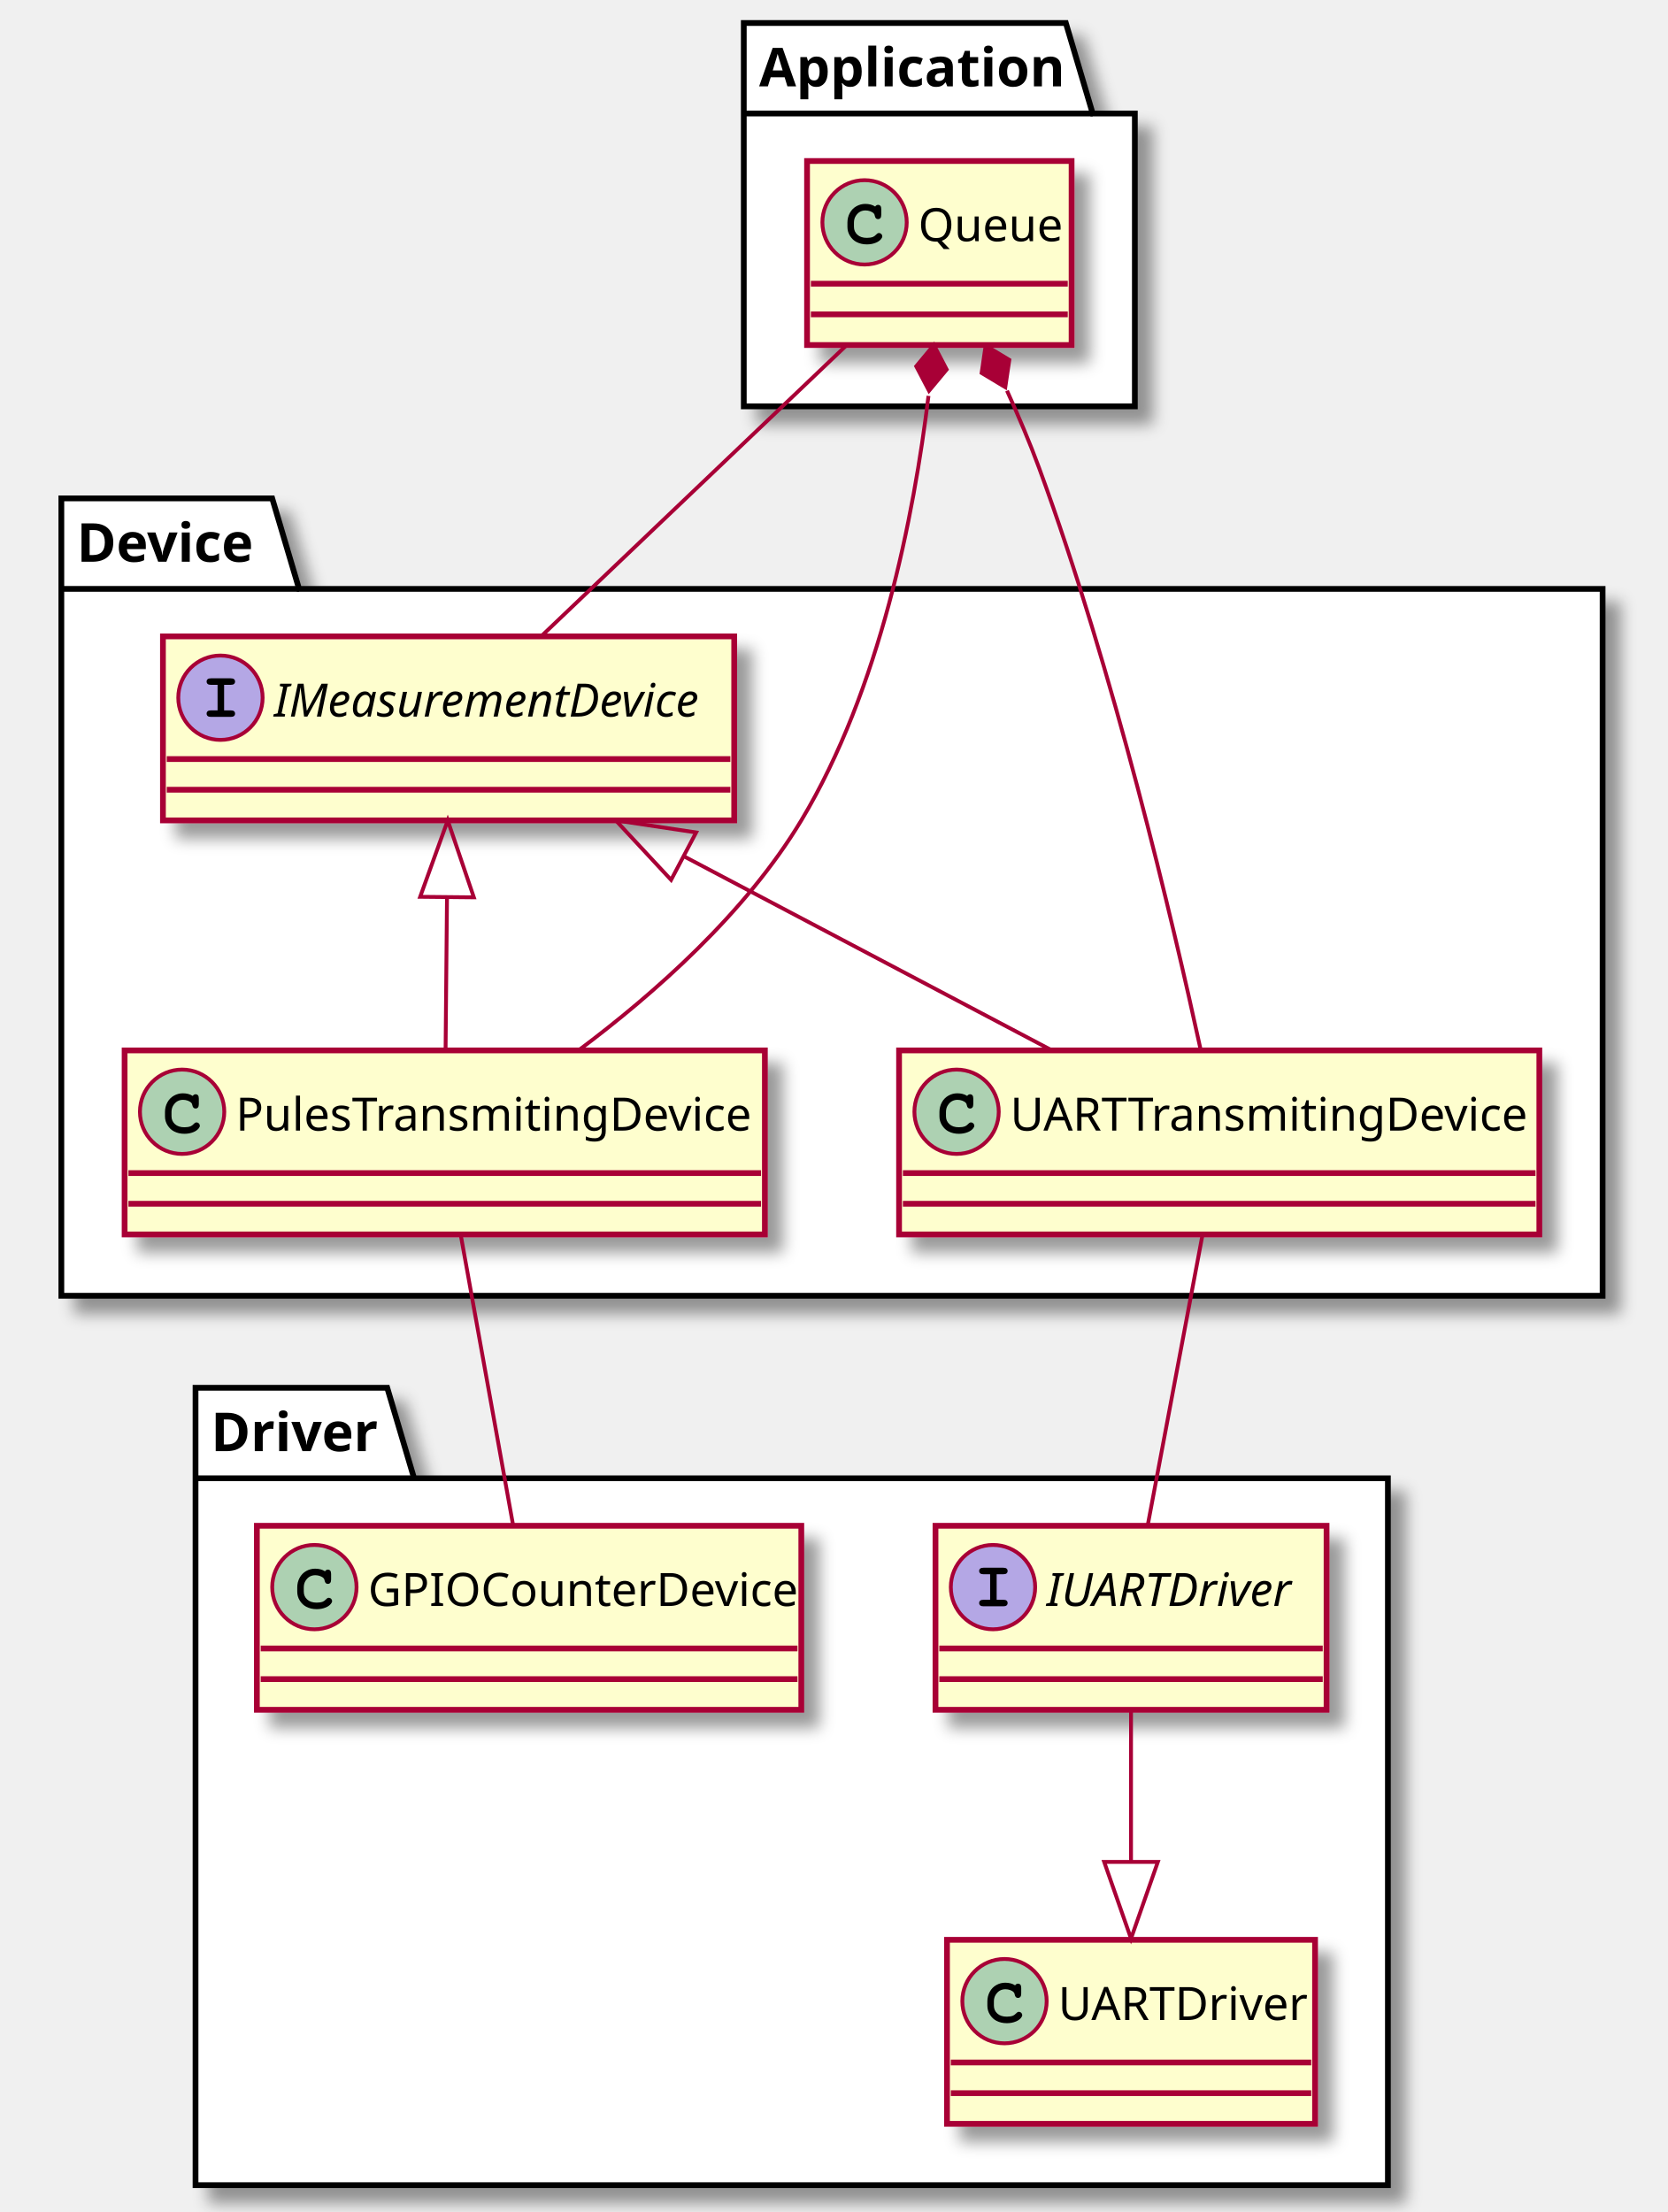
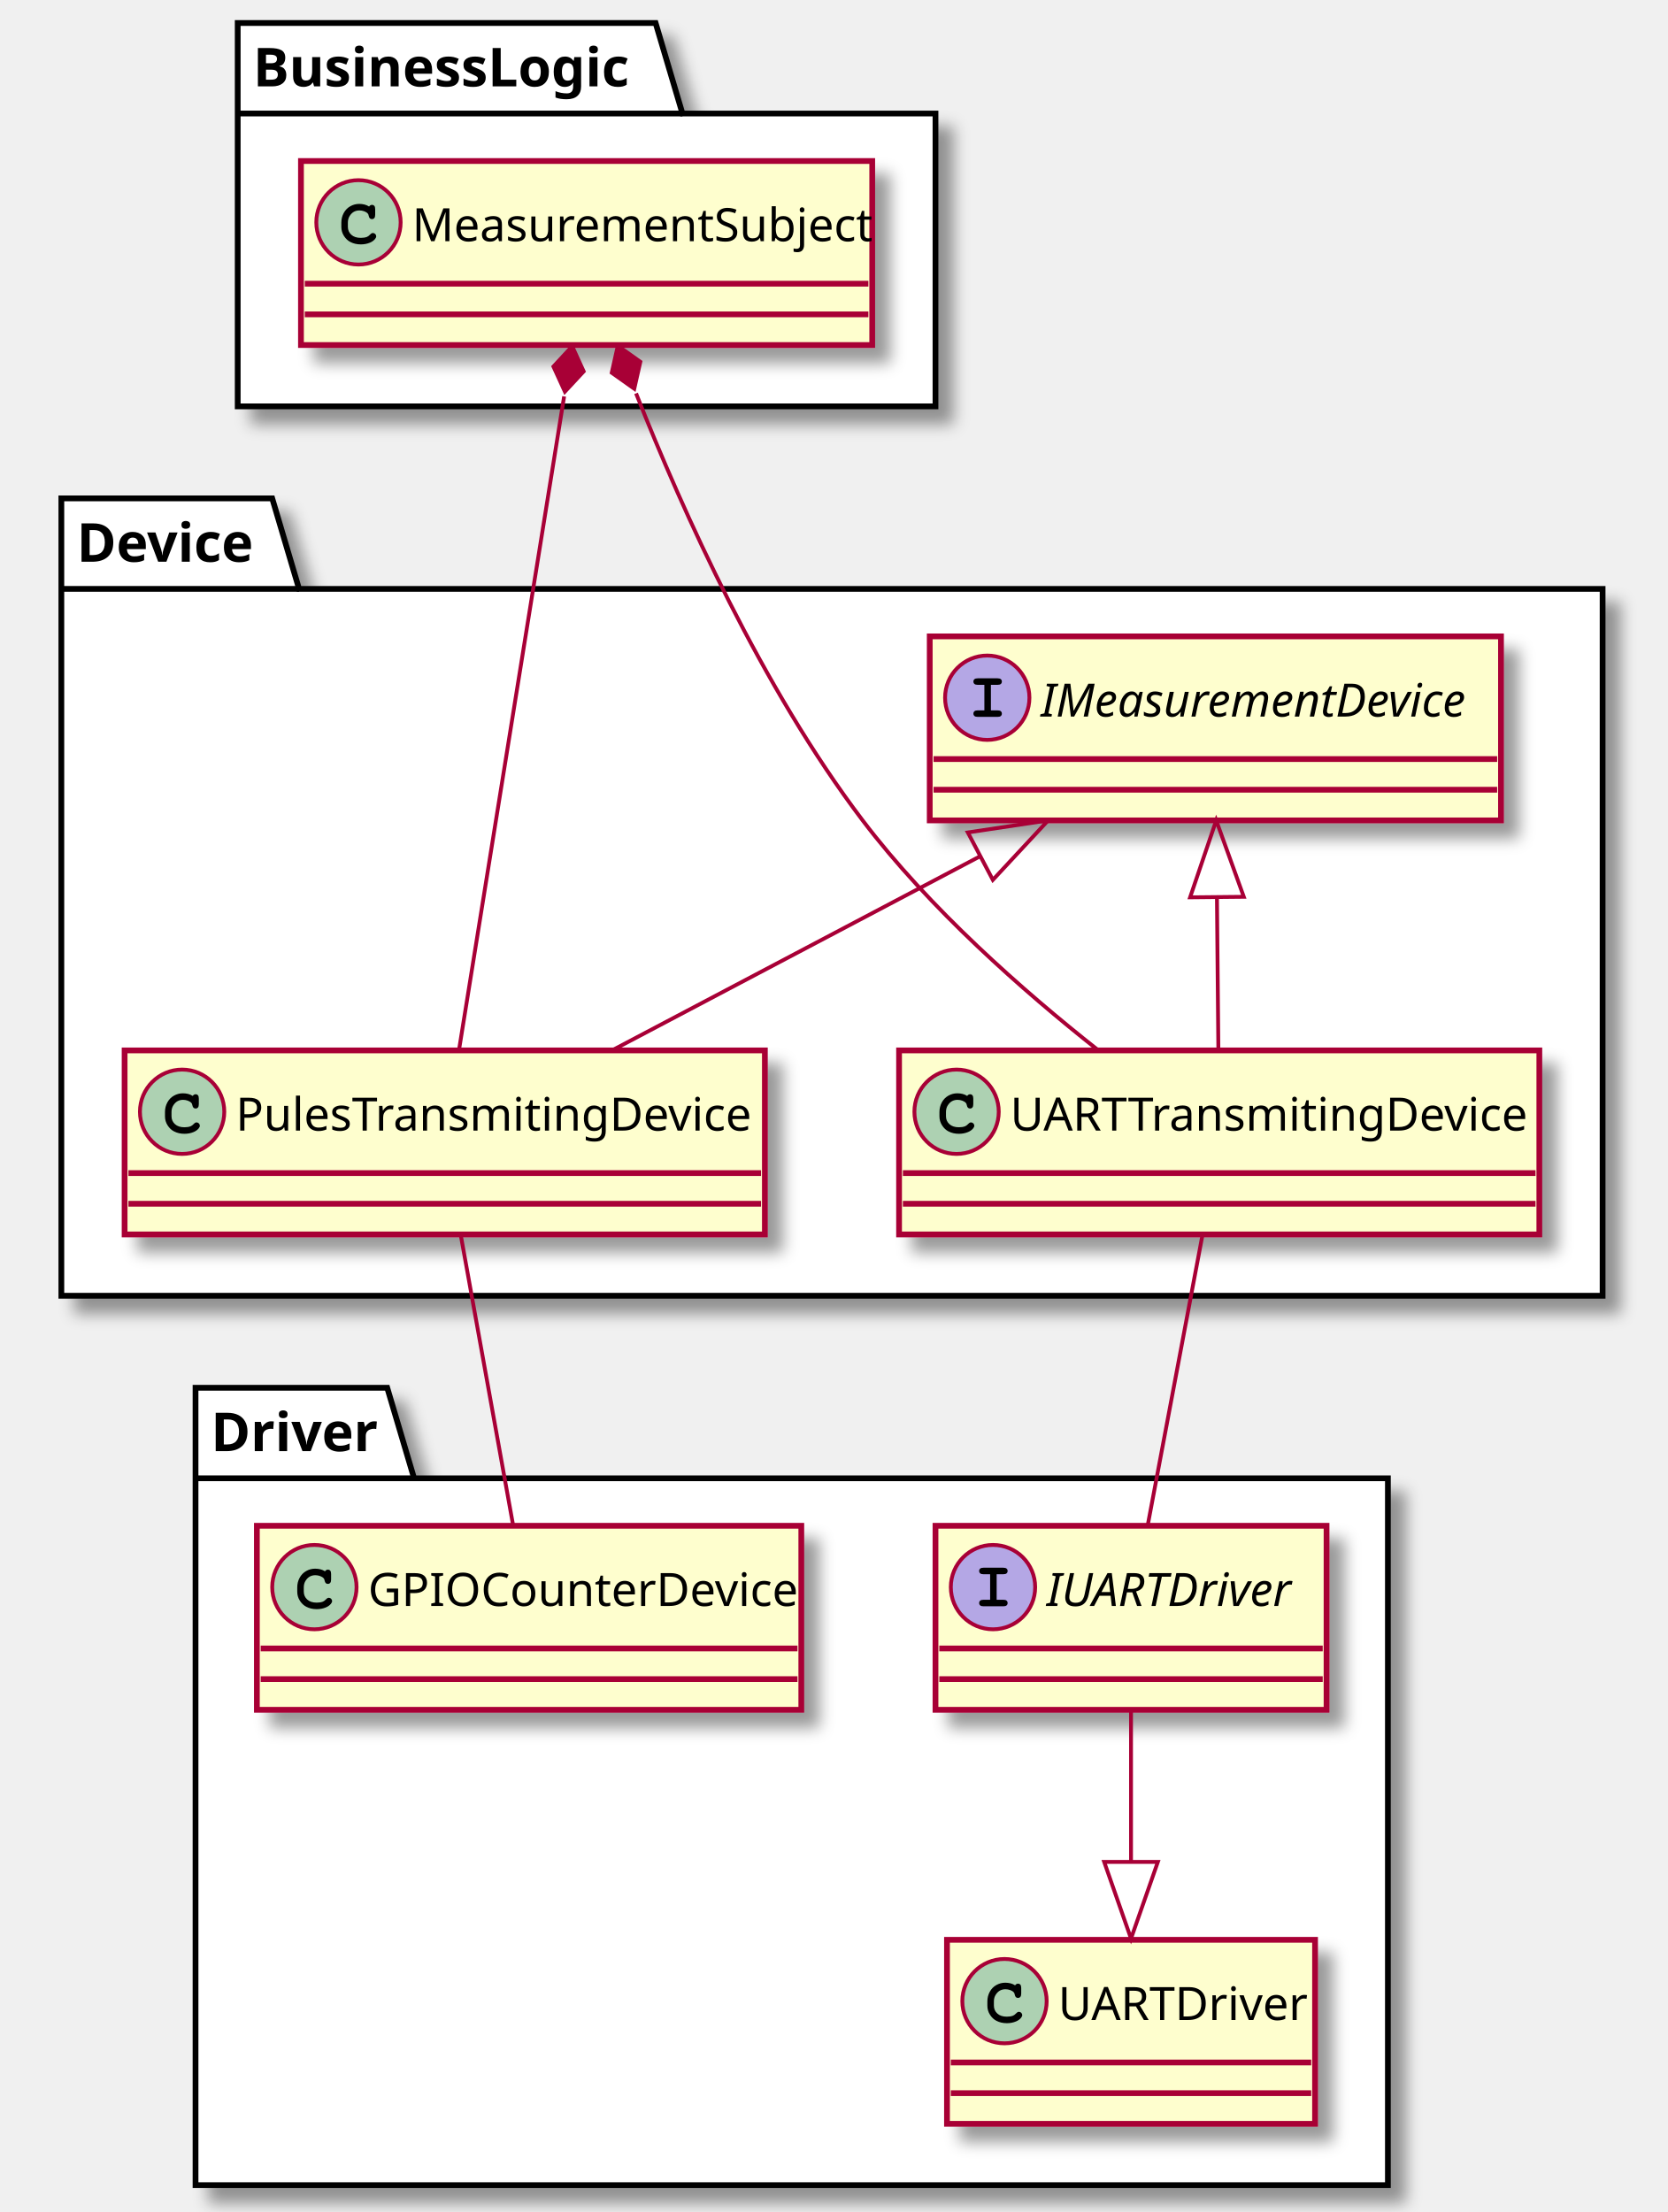
<svg xmlns="http://www.w3.org/2000/svg" contentScriptType="application/ecmascript" contentStyleType="text/css" height="577px" preserveAspectRatio="none" style="width:435px;height:577px;background:#FFFFFF;" version="1.1" viewBox="0 0 435 577" width="435px" zoomAndPan="magnify">
  <defs>
-     <filter height="300%" id="f18taxscfw7y3a" width="300%" x="-1" y="-1">
+     <filter height="300%" id="f1uhtff72uz1lz" width="300%" x="-1" y="-1">
      <feGaussianBlur result="blurOut" stdDeviation="2.0" />
      <feColorMatrix in="blurOut" result="blurOut2" type="matrix" values="0 0 0 0 0 0 0 0 0 0 0 0 0 0 0 0 0 0 .4 0" />
      <feOffset dx="4.0" dy="4.0" in="blurOut2" result="blurOut3" />
      <feBlend in="SourceGraphic" in2="blurOut3" mode="normal" />
    </filter>
  </defs>
  <g>
-     <polygon fill="#FFFFFF" filter="url(#f18taxscfw7y3a)" points="194,6,278,6,285,29.609,296,29.609,296,106,194,106,194,6" style="stroke:#000000;stroke-width:1.5;" />
-     <line style="stroke:#000000;stroke-width:1.5;" x1="194" x2="285" y1="29.609" y2="29.609" />
-     <text fill="#000000" font-family="sans-serif" font-size="14" font-weight="bold" lengthAdjust="spacing" textLength="78" x="198" y="22.533">Application</text>
-     <polygon fill="#FFFFFF" filter="url(#f18taxscfw7y3a)" points="16,130,71,130,78,153.609,418,153.609,418,338,16,338,16,130" style="stroke:#000000;stroke-width:1.5;" />
+     <polygon fill="#FFFFFF" filter="url(#f1uhtff72uz1lz)" points="62,6,171,6,178,29.609,244,29.609,244,106,62,106,62,6" style="stroke:#000000;stroke-width:1.5;" />
+     <line style="stroke:#000000;stroke-width:1.5;" x1="62" x2="178" y1="29.609" y2="29.609" />
+     <text fill="#000000" font-family="sans-serif" font-size="14" font-weight="bold" lengthAdjust="spacing" textLength="103" x="66" y="22.533">BusinessLogic</text>
+     <polygon fill="#FFFFFF" filter="url(#f1uhtff72uz1lz)" points="16,130,71,130,78,153.609,418,153.609,418,338,16,338,16,130" style="stroke:#000000;stroke-width:1.5;" />
    <line style="stroke:#000000;stroke-width:1.5;" x1="16" x2="78" y1="153.609" y2="153.609" />
    <text fill="#000000" font-family="sans-serif" font-size="14" font-weight="bold" lengthAdjust="spacing" textLength="49" x="20" y="146.533">Device</text>
-     <polygon fill="#FFFFFF" filter="url(#f18taxscfw7y3a)" points="51,362,101,362,108,385.609,362,385.609,362,570,51,570,51,362" style="stroke:#000000;stroke-width:1.5;" />
+     <polygon fill="#FFFFFF" filter="url(#f1uhtff72uz1lz)" points="51,362,101,362,108,385.609,362,385.609,362,570,51,570,51,362" style="stroke:#000000;stroke-width:1.5;" />
    <line style="stroke:#000000;stroke-width:1.5;" x1="51" x2="108" y1="385.609" y2="385.609" />
    <text fill="#000000" font-family="sans-serif" font-size="14" font-weight="bold" lengthAdjust="spacing" textLength="44" x="55" y="378.533">Driver</text>
-     <rect codeLine="3" fill="#FEFECE" filter="url(#f18taxscfw7y3a)" height="48" id="Queue" style="stroke:#A80036;stroke-width:1.5;" width="69" x="210.5" y="42" />
-     <ellipse cx="225.5" cy="58" fill="#ADD1B2" rx="11" ry="11" style="stroke:#A80036;stroke-width:1.0;" />
-     <path d="M228.266,53.875 Q228.422,53.656 228.609,53.547 Q228.797,53.438 229.016,53.438 Q229.391,53.438 229.625,53.695 Q229.859,53.953 229.859,54.562 L229.859,56.016 Q229.859,56.625 229.625,56.891 Q229.391,57.156 229.016,57.156 Q228.672,57.156 228.469,56.953 Q228.266,56.766 228.156,56.25 Q228.109,55.891 227.922,55.703 Q227.594,55.328 226.984,55.109 Q226.375,54.891 225.75,54.891 Q224.984,54.891 224.352,55.219 Q223.719,55.547 223.227,56.297 Q222.734,57.047 222.734,58.078 L222.734,59.172 Q222.734,60.406 223.625,61.227 Q224.516,62.047 226.109,62.047 Q227.047,62.047 227.703,61.797 Q228.094,61.641 228.516,61.203 Q228.781,60.938 228.93,60.859 Q229.078,60.781 229.281,60.781 Q229.609,60.781 229.867,61.039 Q230.125,61.297 230.125,61.641 Q230.125,61.984 229.781,62.391 Q229.281,62.969 228.484,63.297 Q227.406,63.75 226.109,63.75 Q224.594,63.75 223.391,63.125 Q222.406,62.625 221.719,61.555 Q221.031,60.484 221.031,59.203 L221.031,58.047 Q221.031,56.719 221.648,55.57 Q222.266,54.422 223.359,53.805 Q224.453,53.188 225.688,53.188 Q226.422,53.188 227.07,53.352 Q227.719,53.516 228.266,53.875 Z " fill="#000000" />
-     <text fill="#000000" font-family="sans-serif" font-size="12" lengthAdjust="spacing" textLength="37" x="239.5" y="62.91">Queue</text>
-     <line style="stroke:#A80036;stroke-width:1.5;" x1="211.5" x2="278.5" y1="74" y2="74" />
-     <line style="stroke:#A80036;stroke-width:1.5;" x1="211.5" x2="278.5" y1="82" y2="82" />
-     <rect codeLine="8" fill="#FEFECE" filter="url(#f18taxscfw7y3a)" height="48" id="IMeasurementDevice" style="stroke:#A80036;stroke-width:1.5;" width="149" x="42.5" y="166" />
-     <ellipse cx="57.5" cy="182" fill="#B4A7E5" rx="11" ry="11" style="stroke:#A80036;stroke-width:1.0;" />
-     <path d="M58.453,178.641 L58.453,185.297 L60.172,185.297 Q60.781,185.297 61.047,185.531 Q61.312,185.766 61.312,186.156 Q61.312,186.531 61.047,186.766 Q60.781,187 60.172,187 L55.031,187 Q54.422,187 54.156,186.766 Q53.891,186.531 53.891,186.141 Q53.891,185.766 54.156,185.531 Q54.422,185.297 55.031,185.297 L56.75,185.297 L56.75,178.641 L55.031,178.641 Q54.422,178.641 54.156,178.406 Q53.891,178.172 53.891,177.781 Q53.891,177.406 54.156,177.172 Q54.422,176.938 55.031,176.938 L60.172,176.938 Q60.781,176.938 61.047,177.172 Q61.312,177.406 61.312,177.781 Q61.312,178.172 61.047,178.406 Q60.781,178.641 60.172,178.641 L58.453,178.641 Z " fill="#000000" />
-     <text fill="#000000" font-family="sans-serif" font-size="12" font-style="italic" lengthAdjust="spacing" textLength="117" x="71.5" y="186.91">IMeasurementDevice</text>
-     <line style="stroke:#A80036;stroke-width:1.5;" x1="43.5" x2="190.5" y1="198" y2="198" />
-     <line style="stroke:#A80036;stroke-width:1.5;" x1="43.5" x2="190.5" y1="206" y2="206" />
-     <rect codeLine="12" fill="#FEFECE" filter="url(#f18taxscfw7y3a)" height="48" id="PulesTransmitingDevice" style="stroke:#A80036;stroke-width:1.5;" width="167" x="32.5" y="274" />
+     <rect codeLine="3" fill="#FEFECE" filter="url(#f1uhtff72uz1lz)" height="48" id="MeasurementSubject" style="stroke:#A80036;stroke-width:1.5;" width="149" x="78.5" y="42" />
+     <ellipse cx="93.5" cy="58" fill="#ADD1B2" rx="11" ry="11" style="stroke:#A80036;stroke-width:1.0;" />
+     <path d="M96.266,53.875 Q96.422,53.656 96.609,53.547 Q96.797,53.438 97.016,53.438 Q97.391,53.438 97.625,53.695 Q97.859,53.953 97.859,54.562 L97.859,56.016 Q97.859,56.625 97.625,56.891 Q97.391,57.156 97.016,57.156 Q96.672,57.156 96.469,56.953 Q96.266,56.766 96.156,56.25 Q96.109,55.891 95.922,55.703 Q95.594,55.328 94.984,55.109 Q94.375,54.891 93.75,54.891 Q92.984,54.891 92.352,55.219 Q91.719,55.547 91.227,56.297 Q90.734,57.047 90.734,58.078 L90.734,59.172 Q90.734,60.406 91.625,61.227 Q92.516,62.047 94.109,62.047 Q95.047,62.047 95.703,61.797 Q96.094,61.641 96.516,61.203 Q96.781,60.938 96.93,60.859 Q97.078,60.781 97.281,60.781 Q97.609,60.781 97.867,61.039 Q98.125,61.297 98.125,61.641 Q98.125,61.984 97.781,62.391 Q97.281,62.969 96.484,63.297 Q95.406,63.75 94.109,63.75 Q92.594,63.75 91.391,63.125 Q90.406,62.625 89.719,61.555 Q89.031,60.484 89.031,59.203 L89.031,58.047 Q89.031,56.719 89.648,55.57 Q90.266,54.422 91.359,53.805 Q92.453,53.188 93.688,53.188 Q94.422,53.188 95.07,53.352 Q95.719,53.516 96.266,53.875 Z " fill="#000000" />
+     <text fill="#000000" font-family="sans-serif" font-size="12" lengthAdjust="spacing" textLength="117" x="107.5" y="62.91">MeasurementSubject</text>
+     <line style="stroke:#A80036;stroke-width:1.5;" x1="79.5" x2="226.5" y1="74" y2="74" />
+     <line style="stroke:#A80036;stroke-width:1.5;" x1="79.5" x2="226.5" y1="82" y2="82" />
+     <rect codeLine="8" fill="#FEFECE" filter="url(#f1uhtff72uz1lz)" height="48" id="IMeasurementDevice" style="stroke:#A80036;stroke-width:1.5;" width="149" x="242.5" y="166" />
+     <ellipse cx="257.5" cy="182" fill="#B4A7E5" rx="11" ry="11" style="stroke:#A80036;stroke-width:1.0;" />
+     <path d="M258.453,178.641 L258.453,185.297 L260.172,185.297 Q260.781,185.297 261.047,185.531 Q261.312,185.766 261.312,186.156 Q261.312,186.531 261.047,186.766 Q260.781,187 260.172,187 L255.031,187 Q254.422,187 254.156,186.766 Q253.891,186.531 253.891,186.141 Q253.891,185.766 254.156,185.531 Q254.422,185.297 255.031,185.297 L256.75,185.297 L256.75,178.641 L255.031,178.641 Q254.422,178.641 254.156,178.406 Q253.891,178.172 253.891,177.781 Q253.891,177.406 254.156,177.172 Q254.422,176.938 255.031,176.938 L260.172,176.938 Q260.781,176.938 261.047,177.172 Q261.312,177.406 261.312,177.781 Q261.312,178.172 261.047,178.406 Q260.781,178.641 260.172,178.641 L258.453,178.641 Z " fill="#000000" />
+     <text fill="#000000" font-family="sans-serif" font-size="12" font-style="italic" lengthAdjust="spacing" textLength="117" x="271.5" y="186.91">IMeasurementDevice</text>
+     <line style="stroke:#A80036;stroke-width:1.5;" x1="243.5" x2="390.5" y1="198" y2="198" />
+     <line style="stroke:#A80036;stroke-width:1.5;" x1="243.5" x2="390.5" y1="206" y2="206" />
+     <rect codeLine="12" fill="#FEFECE" filter="url(#f1uhtff72uz1lz)" height="48" id="PulesTransmitingDevice" style="stroke:#A80036;stroke-width:1.5;" width="167" x="32.5" y="274" />
    <ellipse cx="47.5" cy="290" fill="#ADD1B2" rx="11" ry="11" style="stroke:#A80036;stroke-width:1.0;" />
    <path d="M50.266,285.875 Q50.422,285.656 50.609,285.547 Q50.797,285.438 51.016,285.438 Q51.391,285.438 51.625,285.695 Q51.859,285.953 51.859,286.562 L51.859,288.016 Q51.859,288.625 51.625,288.891 Q51.391,289.156 51.016,289.156 Q50.672,289.156 50.469,288.953 Q50.266,288.766 50.156,288.25 Q50.109,287.891 49.922,287.703 Q49.594,287.328 48.984,287.109 Q48.375,286.891 47.75,286.891 Q46.984,286.891 46.352,287.219 Q45.719,287.547 45.227,288.297 Q44.734,289.047 44.734,290.078 L44.734,291.172 Q44.734,292.406 45.625,293.227 Q46.516,294.047 48.109,294.047 Q49.047,294.047 49.703,293.797 Q50.094,293.641 50.516,293.203 Q50.781,292.938 50.93,292.859 Q51.078,292.781 51.281,292.781 Q51.609,292.781 51.867,293.039 Q52.125,293.297 52.125,293.641 Q52.125,293.984 51.781,294.391 Q51.281,294.969 50.484,295.297 Q49.406,295.75 48.109,295.75 Q46.594,295.75 45.391,295.125 Q44.406,294.625 43.719,293.555 Q43.031,292.484 43.031,291.203 L43.031,290.047 Q43.031,288.719 43.648,287.57 Q44.266,286.422 45.359,285.805 Q46.453,285.188 47.688,285.188 Q48.422,285.188 49.07,285.352 Q49.719,285.516 50.266,285.875 Z " fill="#000000" />
    <text fill="#000000" font-family="sans-serif" font-size="12" lengthAdjust="spacing" textLength="135" x="61.5" y="294.91">PulesTransmitingDevice</text>
    <line style="stroke:#A80036;stroke-width:1.5;" x1="33.5" x2="198.5" y1="306" y2="306" />
    <line style="stroke:#A80036;stroke-width:1.5;" x1="33.5" x2="198.5" y1="314" y2="314" />
-     <rect codeLine="15" fill="#FEFECE" filter="url(#f18taxscfw7y3a)" height="48" id="UARTTransmitingDevice" style="stroke:#A80036;stroke-width:1.5;" width="167" x="234.5" y="274" />
+     <rect codeLine="15" fill="#FEFECE" filter="url(#f1uhtff72uz1lz)" height="48" id="UARTTransmitingDevice" style="stroke:#A80036;stroke-width:1.5;" width="167" x="234.5" y="274" />
    <ellipse cx="249.5" cy="290" fill="#ADD1B2" rx="11" ry="11" style="stroke:#A80036;stroke-width:1.0;" />
    <path d="M252.266,285.875 Q252.422,285.656 252.609,285.547 Q252.797,285.438 253.016,285.438 Q253.391,285.438 253.625,285.695 Q253.859,285.953 253.859,286.562 L253.859,288.016 Q253.859,288.625 253.625,288.891 Q253.391,289.156 253.016,289.156 Q252.672,289.156 252.469,288.953 Q252.266,288.766 252.156,288.25 Q252.109,287.891 251.922,287.703 Q251.594,287.328 250.984,287.109 Q250.375,286.891 249.75,286.891 Q248.984,286.891 248.352,287.219 Q247.719,287.547 247.227,288.297 Q246.734,289.047 246.734,290.078 L246.734,291.172 Q246.734,292.406 247.625,293.227 Q248.516,294.047 250.109,294.047 Q251.047,294.047 251.703,293.797 Q252.094,293.641 252.516,293.203 Q252.781,292.938 252.93,292.859 Q253.078,292.781 253.281,292.781 Q253.609,292.781 253.867,293.039 Q254.125,293.297 254.125,293.641 Q254.125,293.984 253.781,294.391 Q253.281,294.969 252.484,295.297 Q251.406,295.75 250.109,295.75 Q248.594,295.75 247.391,295.125 Q246.406,294.625 245.719,293.555 Q245.031,292.484 245.031,291.203 L245.031,290.047 Q245.031,288.719 245.648,287.57 Q246.266,286.422 247.359,285.805 Q248.453,285.188 249.688,285.188 Q250.422,285.188 251.07,285.352 Q251.719,285.516 252.266,285.875 Z " fill="#000000" />
    <text fill="#000000" font-family="sans-serif" font-size="12" lengthAdjust="spacing" textLength="135" x="263.5" y="294.91">UARTTransmitingDevice</text>
    <line style="stroke:#A80036;stroke-width:1.5;" x1="235.5" x2="400.5" y1="306" y2="306" />
    <line style="stroke:#A80036;stroke-width:1.5;" x1="235.5" x2="400.5" y1="314" y2="314" />
-     <rect codeLine="20" fill="#FEFECE" filter="url(#f18taxscfw7y3a)" height="48" id="GPIOCounterDevice" style="stroke:#A80036;stroke-width:1.5;" width="142" x="67" y="398" />
+     <rect codeLine="20" fill="#FEFECE" filter="url(#f1uhtff72uz1lz)" height="48" id="GPIOCounterDevice" style="stroke:#A80036;stroke-width:1.5;" width="142" x="67" y="398" />
    <ellipse cx="82" cy="414" fill="#ADD1B2" rx="11" ry="11" style="stroke:#A80036;stroke-width:1.0;" />
    <path d="M84.766,409.875 Q84.922,409.656 85.109,409.547 Q85.297,409.438 85.516,409.438 Q85.891,409.438 86.125,409.695 Q86.359,409.953 86.359,410.562 L86.359,412.016 Q86.359,412.625 86.125,412.891 Q85.891,413.156 85.516,413.156 Q85.172,413.156 84.969,412.953 Q84.766,412.766 84.656,412.25 Q84.609,411.891 84.422,411.703 Q84.094,411.328 83.484,411.109 Q82.875,410.891 82.25,410.891 Q81.484,410.891 80.852,411.219 Q80.219,411.547 79.727,412.297 Q79.234,413.047 79.234,414.078 L79.234,415.172 Q79.234,416.406 80.125,417.227 Q81.016,418.047 82.609,418.047 Q83.547,418.047 84.203,417.797 Q84.594,417.641 85.016,417.203 Q85.281,416.938 85.43,416.859 Q85.578,416.781 85.781,416.781 Q86.109,416.781 86.367,417.039 Q86.625,417.297 86.625,417.641 Q86.625,417.984 86.281,418.391 Q85.781,418.969 84.984,419.297 Q83.906,419.75 82.609,419.75 Q81.094,419.75 79.891,419.125 Q78.906,418.625 78.219,417.555 Q77.531,416.484 77.531,415.203 L77.531,414.047 Q77.531,412.719 78.148,411.57 Q78.766,410.422 79.859,409.805 Q80.953,409.188 82.188,409.188 Q82.922,409.188 83.57,409.352 Q84.219,409.516 84.766,409.875 Z " fill="#000000" />
    <text fill="#000000" font-family="sans-serif" font-size="12" lengthAdjust="spacing" textLength="110" x="96" y="418.91">GPIOCounterDevice</text>
    <line style="stroke:#A80036;stroke-width:1.5;" x1="68" x2="208" y1="430" y2="430" />
    <line style="stroke:#A80036;stroke-width:1.5;" x1="68" x2="208" y1="438" y2="438" />
-     <rect codeLine="23" fill="#FEFECE" filter="url(#f18taxscfw7y3a)" height="48" id="IUARTDriver" style="stroke:#A80036;stroke-width:1.5;" width="102" x="244" y="398" />
+     <rect codeLine="23" fill="#FEFECE" filter="url(#f1uhtff72uz1lz)" height="48" id="IUARTDriver" style="stroke:#A80036;stroke-width:1.5;" width="102" x="244" y="398" />
    <ellipse cx="259" cy="414" fill="#B4A7E5" rx="11" ry="11" style="stroke:#A80036;stroke-width:1.0;" />
    <path d="M259.953,410.641 L259.953,417.297 L261.672,417.297 Q262.281,417.297 262.547,417.531 Q262.812,417.766 262.812,418.156 Q262.812,418.531 262.547,418.766 Q262.281,419 261.672,419 L256.531,419 Q255.922,419 255.656,418.766 Q255.391,418.531 255.391,418.141 Q255.391,417.766 255.656,417.531 Q255.922,417.297 256.531,417.297 L258.25,417.297 L258.25,410.641 L256.531,410.641 Q255.922,410.641 255.656,410.406 Q255.391,410.172 255.391,409.781 Q255.391,409.406 255.656,409.172 Q255.922,408.938 256.531,408.938 L261.672,408.938 Q262.281,408.938 262.547,409.172 Q262.812,409.406 262.812,409.781 Q262.812,410.172 262.547,410.406 Q262.281,410.641 261.672,410.641 L259.953,410.641 Z " fill="#000000" />
    <text fill="#000000" font-family="sans-serif" font-size="12" font-style="italic" lengthAdjust="spacing" textLength="70" x="273" y="418.91">IUARTDriver</text>
    <line style="stroke:#A80036;stroke-width:1.5;" x1="245" x2="345" y1="430" y2="430" />
    <line style="stroke:#A80036;stroke-width:1.5;" x1="245" x2="345" y1="438" y2="438" />
-     <rect codeLine="26" fill="#FEFECE" filter="url(#f18taxscfw7y3a)" height="48" id="UARTDriver" style="stroke:#A80036;stroke-width:1.5;" width="96" x="247" y="506" />
+     <rect codeLine="26" fill="#FEFECE" filter="url(#f1uhtff72uz1lz)" height="48" id="UARTDriver" style="stroke:#A80036;stroke-width:1.5;" width="96" x="247" y="506" />
    <ellipse cx="262" cy="522" fill="#ADD1B2" rx="11" ry="11" style="stroke:#A80036;stroke-width:1.0;" />
    <path d="M264.766,517.875 Q264.922,517.656 265.109,517.547 Q265.297,517.438 265.516,517.438 Q265.891,517.438 266.125,517.695 Q266.359,517.953 266.359,518.562 L266.359,520.016 Q266.359,520.625 266.125,520.891 Q265.891,521.156 265.516,521.156 Q265.172,521.156 264.969,520.953 Q264.766,520.766 264.656,520.25 Q264.609,519.891 264.422,519.703 Q264.094,519.328 263.484,519.109 Q262.875,518.891 262.25,518.891 Q261.484,518.891 260.852,519.219 Q260.219,519.547 259.727,520.297 Q259.234,521.047 259.234,522.078 L259.234,523.172 Q259.234,524.406 260.125,525.227 Q261.016,526.047 262.609,526.047 Q263.547,526.047 264.203,525.797 Q264.594,525.641 265.016,525.203 Q265.281,524.938 265.43,524.859 Q265.578,524.781 265.781,524.781 Q266.109,524.781 266.367,525.039 Q266.625,525.297 266.625,525.641 Q266.625,525.984 266.281,526.391 Q265.781,526.969 264.984,527.297 Q263.906,527.75 262.609,527.75 Q261.094,527.75 259.891,527.125 Q258.906,526.625 258.219,525.555 Q257.531,524.484 257.531,523.203 L257.531,522.047 Q257.531,520.719 258.148,519.57 Q258.766,518.422 259.859,517.805 Q260.953,517.188 262.188,517.188 Q262.922,517.188 263.57,517.352 Q264.219,517.516 264.766,517.875 Z " fill="#000000" />
    <text fill="#000000" font-family="sans-serif" font-size="12" lengthAdjust="spacing" textLength="64" x="276" y="526.91">UARTDriver</text>
    <line style="stroke:#A80036;stroke-width:1.5;" x1="248" x2="342" y1="538" y2="538" />
    <line style="stroke:#A80036;stroke-width:1.5;" x1="248" x2="342" y1="546" y2="546" />
-     <path codeLine="31" d="M220.62,90.23 C197.85,111.94 164.03,144.17 141.29,165.85 " fill="none" id="Queue-IMeasurementDevice" style="stroke:#A80036;stroke-width:1.0;" />
-     <path codeLine="32" d="M242.17,103.27 C238.38,134.51 229.54,179.82 209,214 C194.51,238.11 170.75,259.14 150.88,274 " fill="none" id="Queue-backto-PulesTransmitingDevice" style="stroke:#A80036;stroke-width:1.0;" />
-     <polygon fill="#A80036" points="243.58,90,238.969,95.545,242.314,101.933,246.925,96.388,243.58,90" style="stroke:#A80036;stroke-width:1.0;" />
-     <path codeLine="33" d="M262.65,101.91 C265.65,108.5 268.57,115.39 271,122 C290.52,175.15 305.83,240.08 313.19,273.94 " fill="none" id="Queue-backto-UARTTransmitingDevice" style="stroke:#A80036;stroke-width:1.0;" />
-     <polygon fill="#A80036" points="257.08,90.16,256.028,97.294,262.208,101.009,263.26,93.875,257.08,90.16" style="stroke:#A80036;stroke-width:1.0;" />
-     <path codeLine="34" d="M116.59,234.02 C116.47,247.58 116.33,262.04 116.22,273.68 " fill="none" id="IMeasurementDevice-backto-PulesTransmitingDevice" style="stroke:#A80036;stroke-width:1.0;" />
-     <polygon fill="none" points="109.59,233.93,116.78,214,123.59,234.07,109.59,233.93" style="stroke:#A80036;stroke-width:1.0;" />
-     <path codeLine="35" d="M178.5,223.43 C209.39,239.73 246.11,259.09 274.12,273.86 " fill="none" id="IMeasurementDevice-backto-UARTTransmitingDevice" style="stroke:#A80036;stroke-width:1.0;" />
-     <polygon fill="none" points="175.04,229.52,160.61,214,181.57,217.14,175.04,229.52" style="stroke:#A80036;stroke-width:1.0;" />
-     <path codeLine="37" d="M313.62,322.23 C309.53,343.94 303.45,376.17 299.36,397.85 " fill="none" id="UARTTransmitingDevice-IUARTDriver" style="stroke:#A80036;stroke-width:1.0;" />
-     <path codeLine="38" d="M120.19,322.23 C124.1,343.94 129.92,376.17 133.83,397.85 " fill="none" id="PulesTransmitingDevice-GPIOCounterDevice" style="stroke:#A80036;stroke-width:1.0;" />
-     <path codeLine="40" d="M295,446 C295,457.59 295,472.03 295,485.6 " fill="none" id="IUARTDriver-to-UARTDriver" style="stroke:#A80036;stroke-width:1.0;" />
+     <path codeLine="31" d="M147.14,103.4 C139.45,151.25 126.15,233.93 119.71,273.96 " fill="none" id="MeasurementSubject-backto-PulesTransmitingDevice" style="stroke:#A80036;stroke-width:1.0;" />
+     <polygon fill="#A80036" points="149.25,90.32,144.346,95.606,147.339,102.167,152.244,96.88,149.25,90.32" style="stroke:#A80036;stroke-width:1.0;" />
+     <path codeLine="32" d="M165.9,102.61 C178.23,133.8 198.78,179.43 225,214 C242.39,236.93 266.81,258.44 286.27,273.81 " fill="none" id="MeasurementSubject-backto-UARTTransmitingDevice" style="stroke:#A80036;stroke-width:1.0;" />
+     <polygon fill="#A80036" points="161.14,90.2,159.554,97.234,165.437,101.404,167.023,94.37,161.14,90.2" style="stroke:#A80036;stroke-width:1.0;" />
+     <path codeLine="33" d="M255.5,223.43 C224.61,239.73 187.89,259.09 159.88,273.86 " fill="none" id="IMeasurementDevice-backto-PulesTransmitingDevice" style="stroke:#A80036;stroke-width:1.0;" />
+     <polygon fill="none" points="252.43,217.14,273.39,214,258.96,229.52,252.43,217.14" style="stroke:#A80036;stroke-width:1.0;" />
+     <path codeLine="34" d="M317.41,234.02 C317.53,247.58 317.67,262.04 317.78,273.68 " fill="none" id="IMeasurementDevice-backto-UARTTransmitingDevice" style="stroke:#A80036;stroke-width:1.0;" />
+     <polygon fill="none" points="310.41,234.07,317.22,214,324.41,233.93,310.41,234.07" style="stroke:#A80036;stroke-width:1.0;" />
+     <path codeLine="36" d="M313.62,322.23 C309.53,343.94 303.45,376.17 299.36,397.85 " fill="none" id="UARTTransmitingDevice-IUARTDriver" style="stroke:#A80036;stroke-width:1.0;" />
+     <path codeLine="37" d="M120.19,322.23 C124.1,343.94 129.92,376.17 133.83,397.85 " fill="none" id="PulesTransmitingDevice-GPIOCounterDevice" style="stroke:#A80036;stroke-width:1.0;" />
+     <path codeLine="39" d="M295,446 C295,457.59 295,472.03 295,485.6 " fill="none" id="IUARTDriver-to-UARTDriver" style="stroke:#A80036;stroke-width:1.0;" />
    <polygon fill="none" points="302,485.68,295,505.68,288,485.68,302,485.68" style="stroke:#A80036;stroke-width:1.0;" />
  </g>
</svg>
